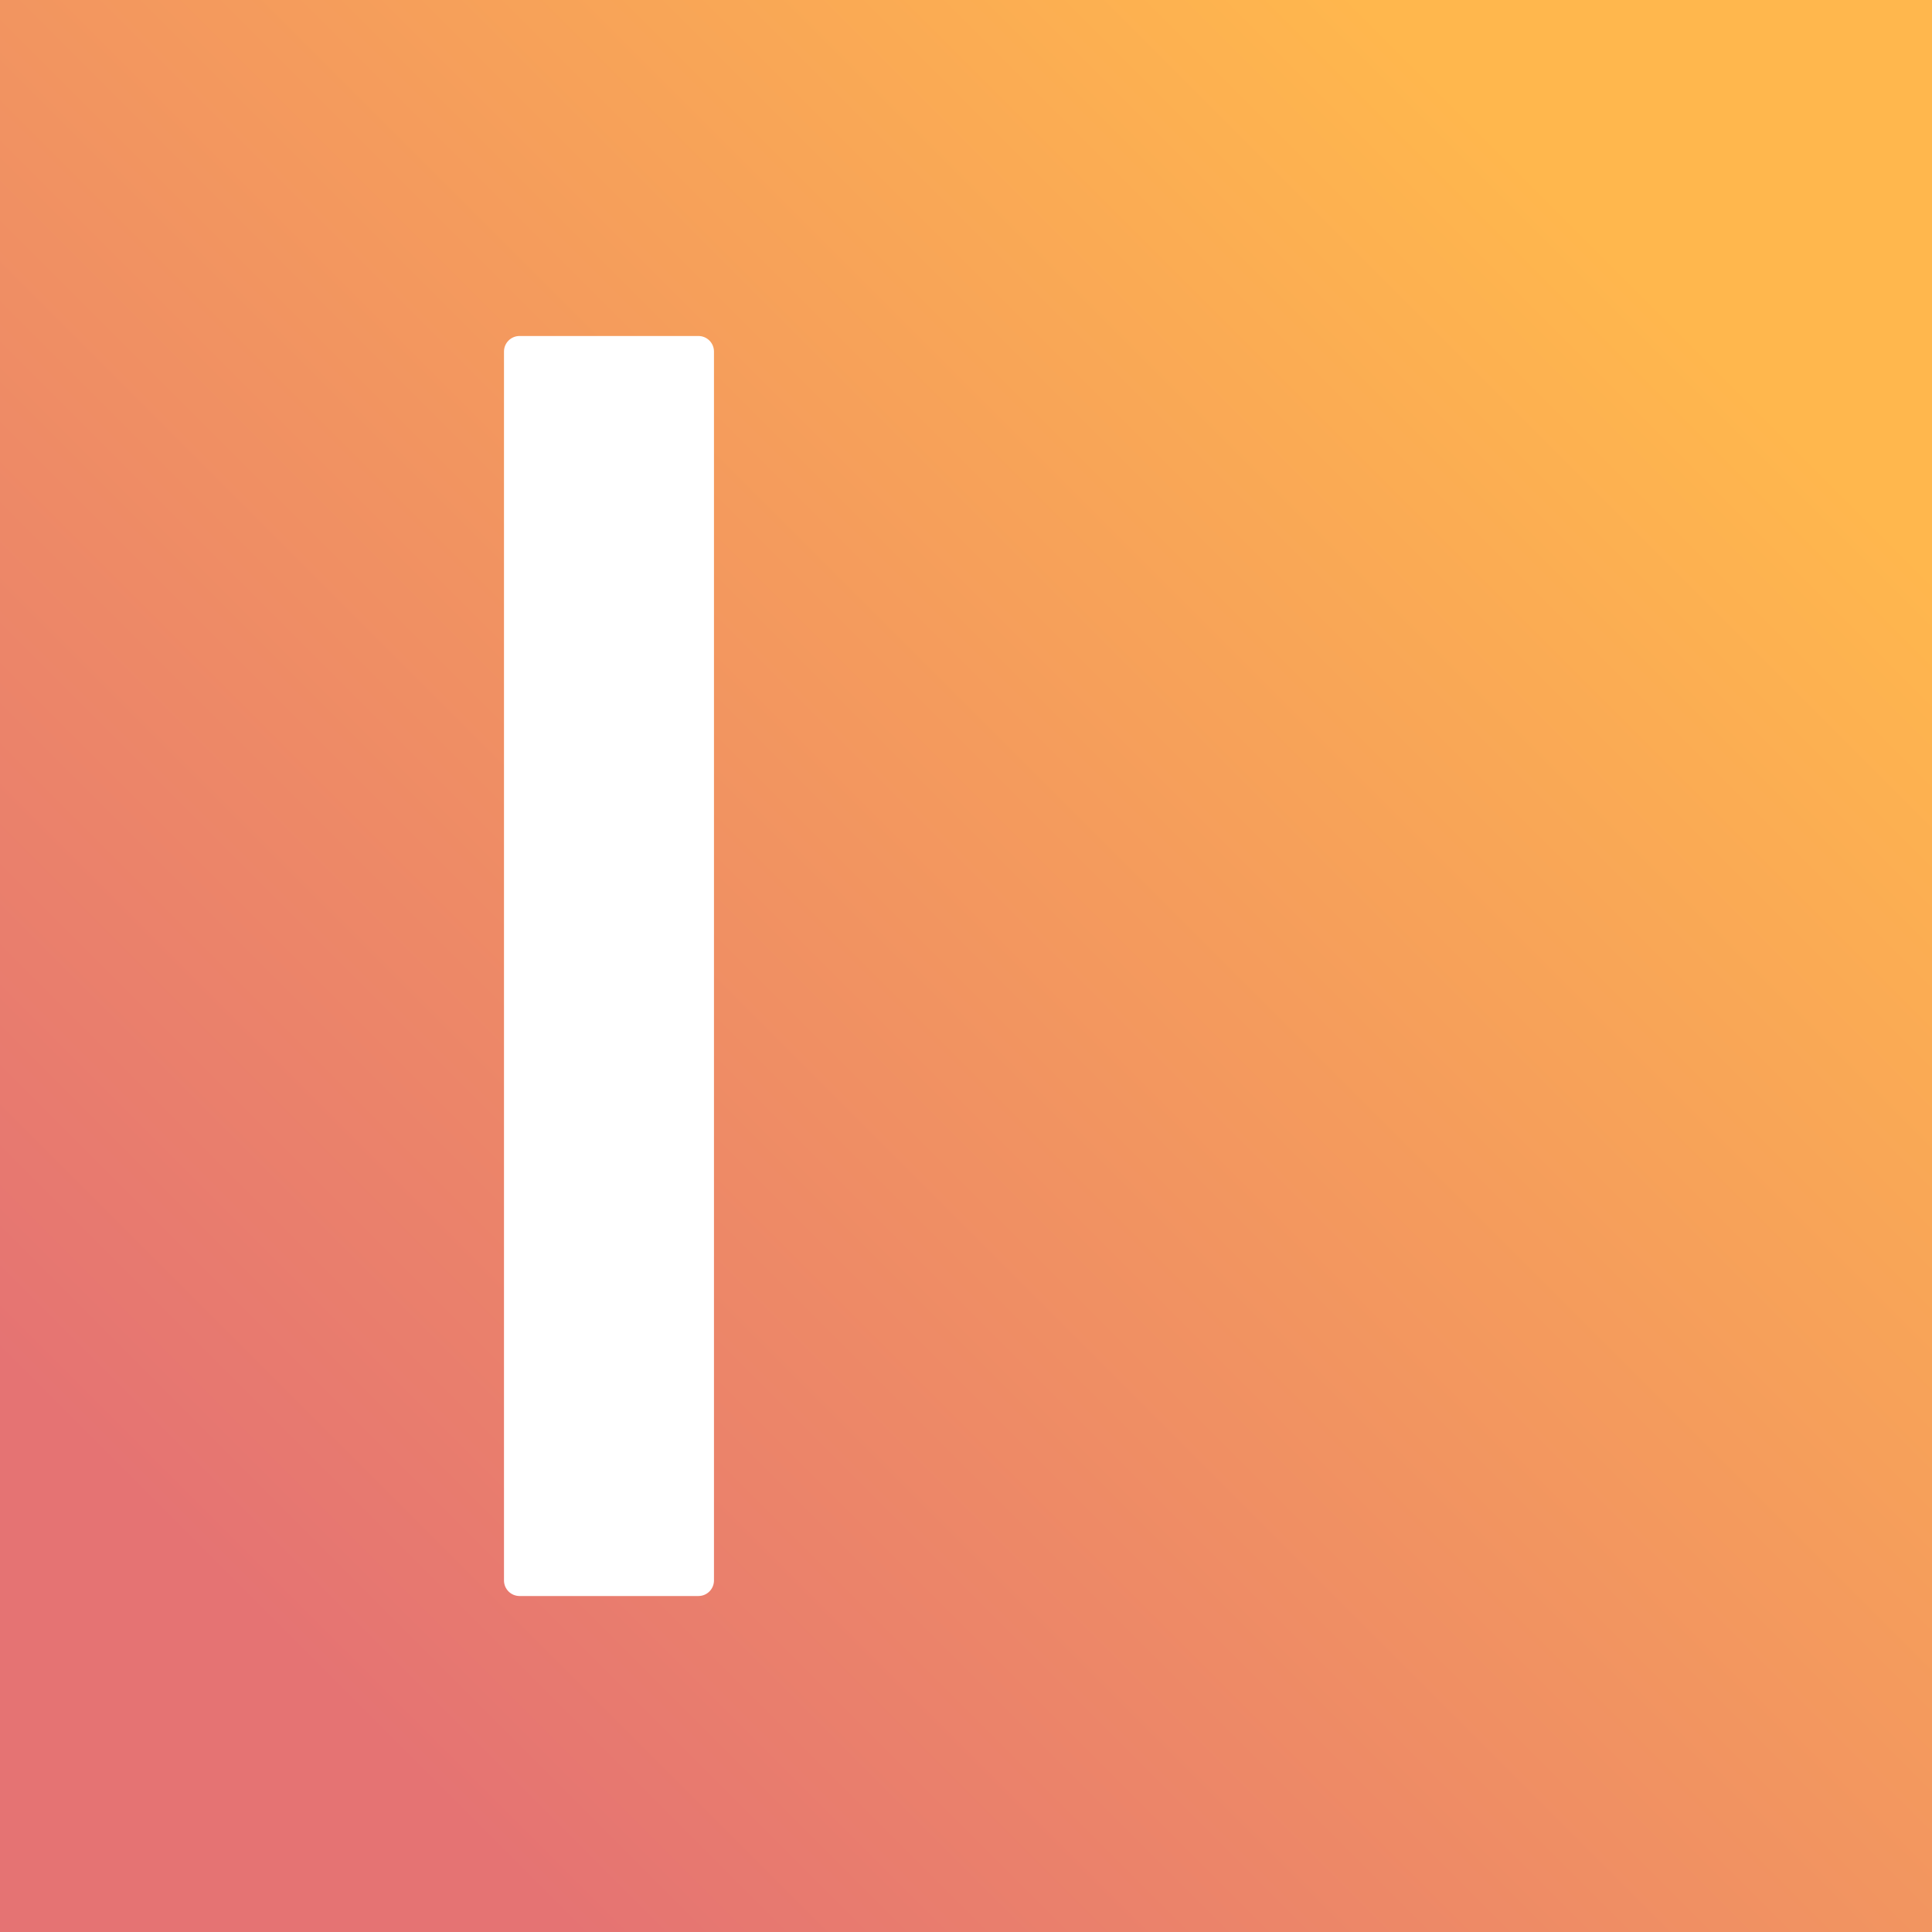
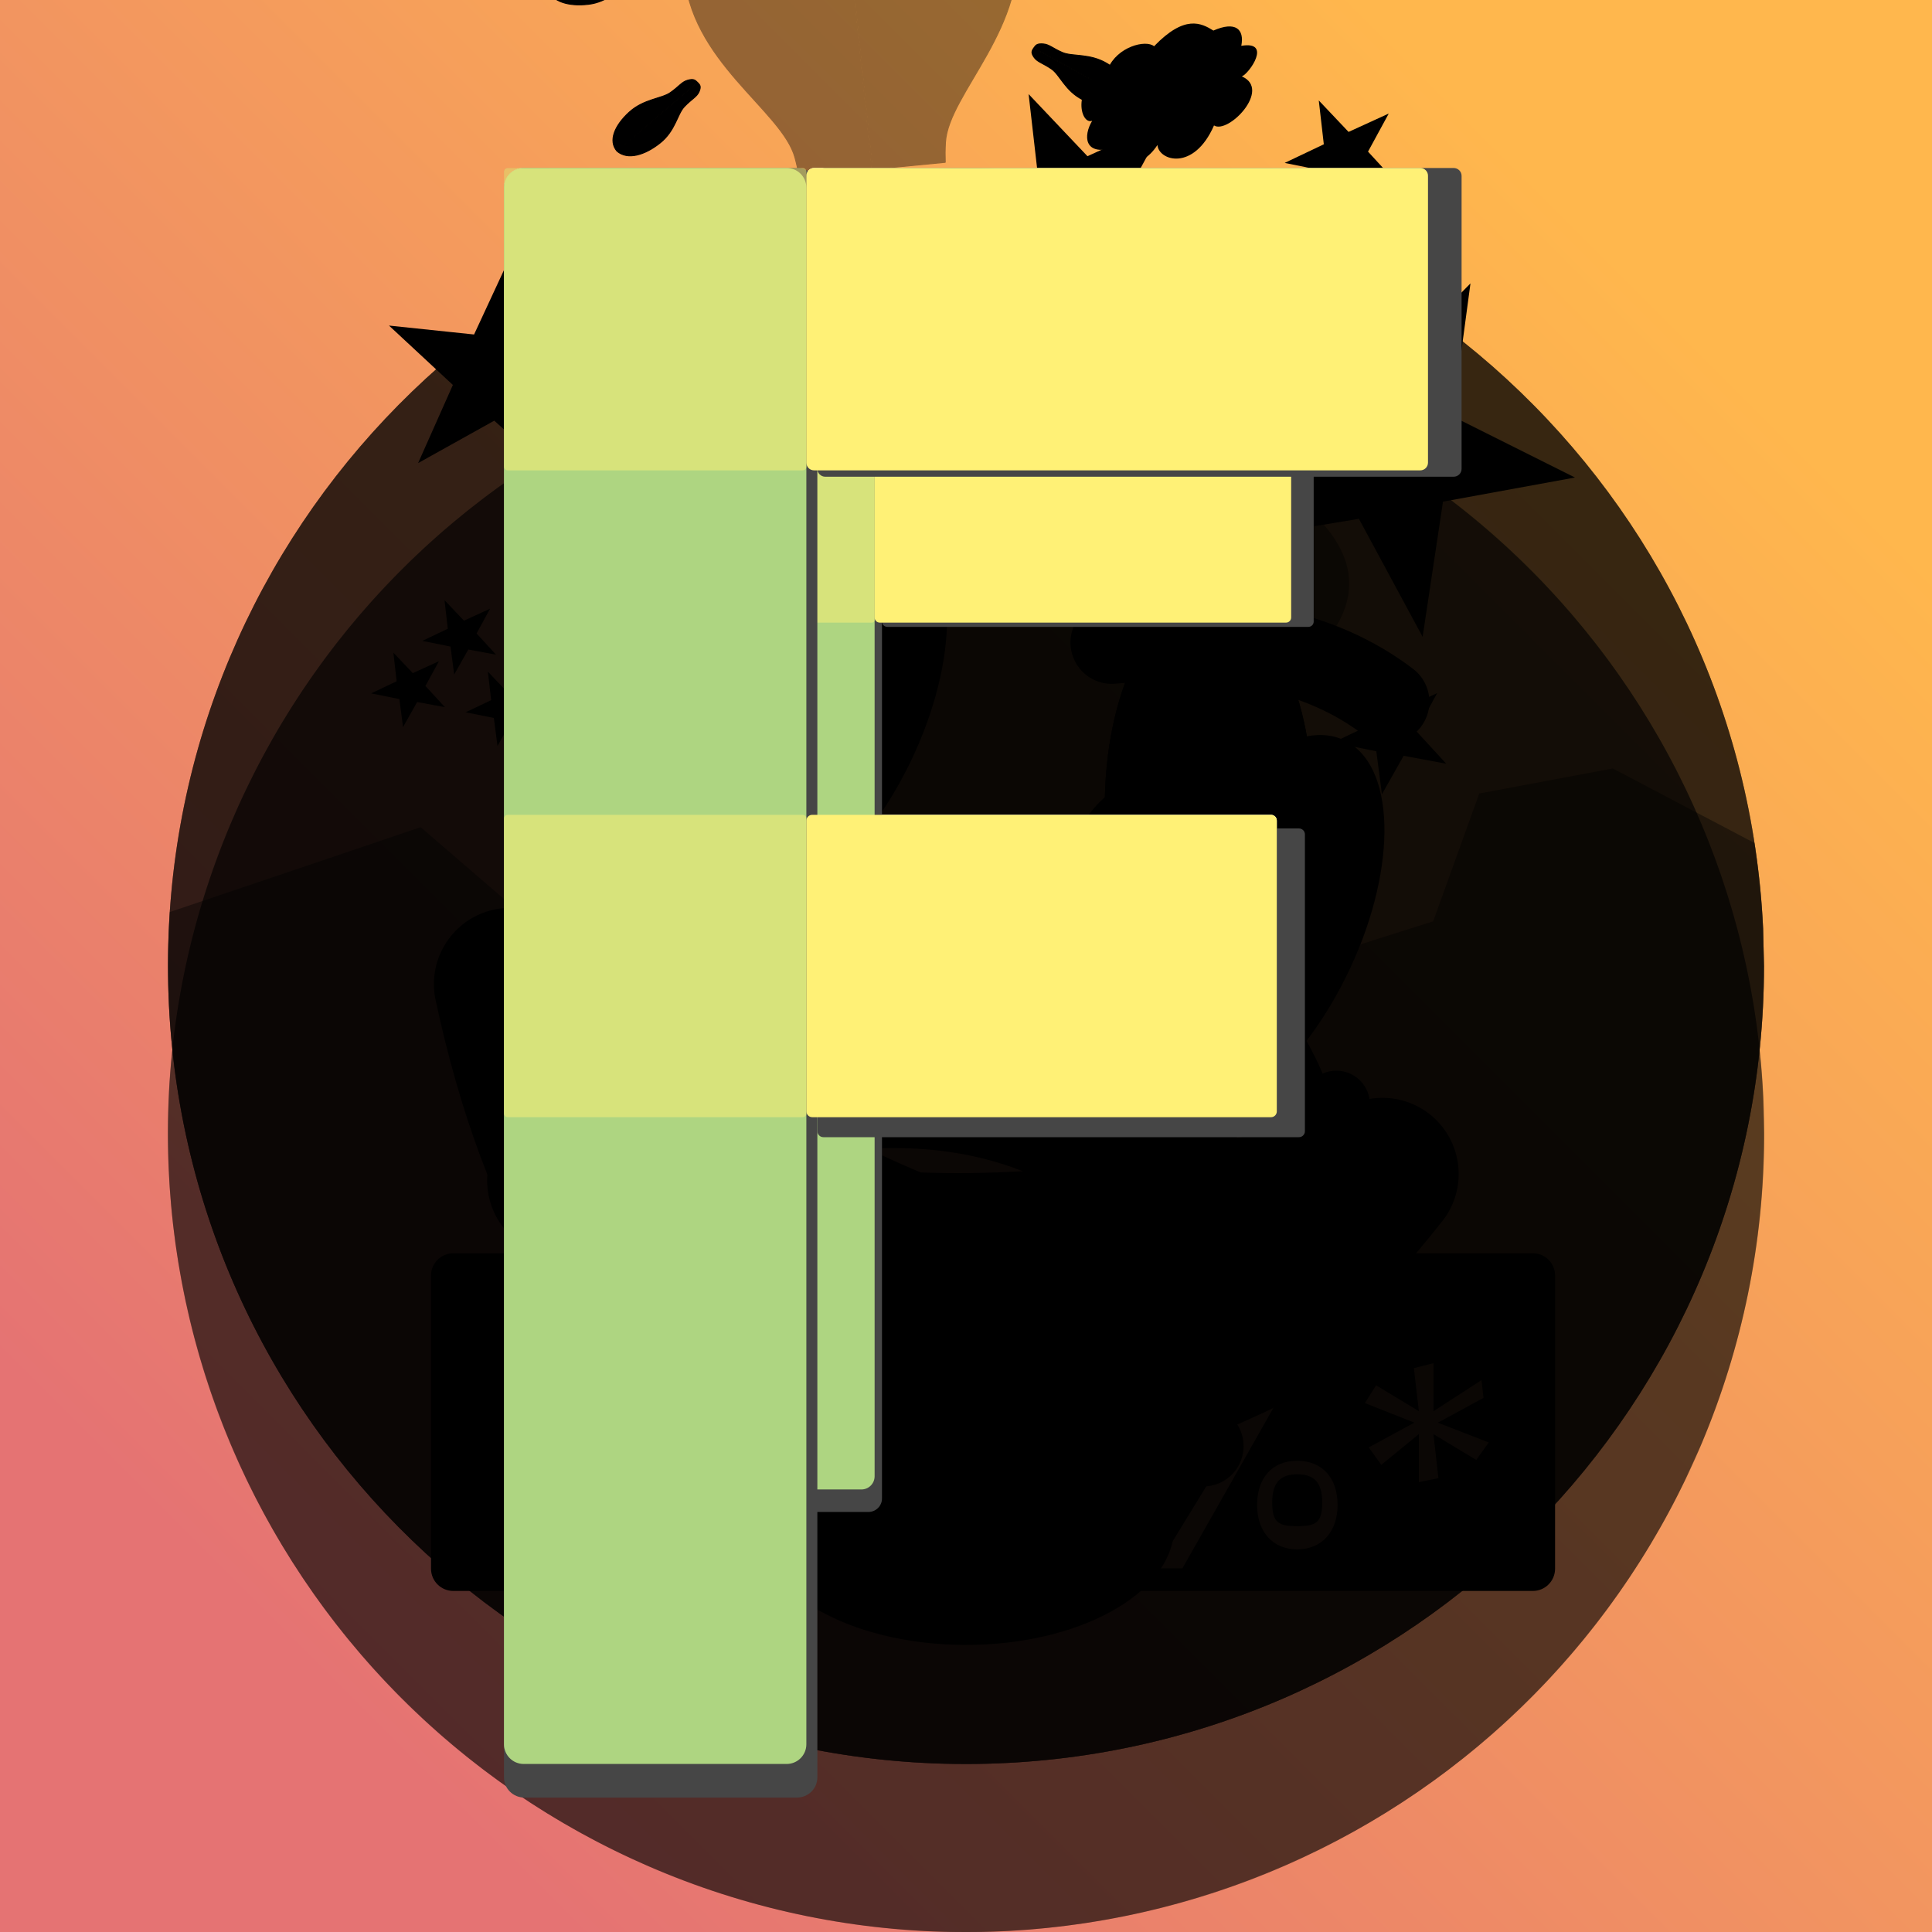
<svg xmlns="http://www.w3.org/2000/svg" xmlns:xlink="http://www.w3.org/1999/xlink" width="115" height="115" viewBox="0 0 30.427 30.427" version="1.1" id="svg1" xml:space="preserve">
  <defs id="defs1">
    <linearGradient xlink:href="#linearGradient1" id="linearGradient2-2" x1="25.971" y1="4.456" x2="4.456" y2="25.971" gradientUnits="userSpaceOnUse" />
    <linearGradient id="linearGradient1">
      <stop style="stop-color:#ffb74d;stop-opacity:1;" offset="0" id="stop1-9" />
      <stop style="stop-color:#e57373;stop-opacity:1;" offset="1" id="stop2-1" />
    </linearGradient>
  </defs>
-   <g id="layer2-3" style="display:inline" transform="translate(10.98021,8.466665)">
+   <g id="layer2-3" style="display:none" transform="translate(10.98021,8.466665)">
    <rect style="display:inline;fill:#ffb74d;fill-opacity:1;stroke:#ffffff;stroke-width:0.239;stroke-miterlimit:0" id="rect2-3-1-1-3" width="26.219" height="26.219" x="-67.349" y="26.578" />
    <rect style="display:inline;fill:#9575cd;fill-opacity:1;stroke:#ffffff;stroke-width:0.239;stroke-miterlimit:0" id="rect2-3-1-5" width="26.219" height="26.219" x="-67.349" y="0.12" />
    <rect style="display:inline;fill:#8bedde;fill-opacity:1;stroke:#ffffff;stroke-width:0.239;stroke-miterlimit:0" id="rect2-3-6" width="26.219" height="26.219" x="-40.891" y="-13.109" />
    <rect style="display:inline;fill:#8fdcbe;fill-opacity:1;stroke:#ffffff;stroke-width:0.239;stroke-miterlimit:0" id="rect29" width="26.219" height="26.219" x="-67.349" y="-26.339" />
    <rect style="display:inline;fill:#e57373;fill-opacity:1;stroke:#ffffff;stroke-width:0.156;stroke-miterlimit:0" id="rect4-2" width="26.302" height="26.302" x="-93.849" y="39.766" />
    <rect style="display:inline;fill:#64b5f6;fill-opacity:1;stroke:#ffffff;stroke-width:0.275;stroke-miterlimit:0" id="rect3-9" width="26.184" height="26.184" x="-93.79" y="13.367" />
    <rect style="display:inline;fill:#fff176;fill-opacity:1;stroke:#ffffff;stroke-width:0.156;stroke-miterlimit:0" id="rect4-7-1" width="26.302" height="26.302" x="-93.849" y="-13.151" />
    <rect style="display:inline;fill:#aed581;fill-opacity:1;stroke:#ffffff;stroke-width:0.239;stroke-miterlimit:0" id="rect2-2" width="26.219" height="26.219" x="-93.807" y="-39.568" />
  </g>
  <g id="g1" style="display:inline" />
  <g id="g55-0" style="display:inline">
    <rect style="display:inline;opacity:1;fill:url(#linearGradient2-2);fill-opacity:1;stroke:none;stroke-width:41.832;stroke-linecap:round;stroke-linejoin:round" id="rect2-9" width="30.427" height="30.427" x="-1.7763568e-15" y="-1.7763568e-15" />
  </g>
-   <g id="g7" style="display:none">
+   <g id="g7" style="display:inline">
    <rect style="display:inline;opacity:1;fill:url(#linearGradient2-2);fill-opacity:1;stroke:none;stroke-width:41.832;stroke-linecap:round;stroke-linejoin:round" id="rect19" width="30.427" height="30.427" x="-1.7763568e-15" y="-1.7763568e-15" />
+     <g id="g41" transform="matrix(0.6701053,0,0,0.6701031,6.608829,4.511657)" style="display:inline">
+       <g id="g36" style="display:inline;fill:#464646;fill-opacity:1" transform="matrix(1.036364,0,0,1.021053,-0.2156787,-0.06606773)">
+         <rect style="fill:#464646;fill-opacity:1;stroke-width:0.361;stroke-linecap:round;stroke-linejoin:round;stroke-miterlimit:0" id="rect34" width="4.762" height="25.135" x="5.931" y="3.138" ry="0.31" />
+         <rect style="display:inline;fill:#464646;fill-opacity:1;stroke-width:0.225;stroke-linecap:round;stroke-linejoin:round;stroke-miterlimit:0" id="rect35" width="4.762" height="9.79" x="3.138" y="-20.483" ry="0.121" transform="rotate(90)" />
+         <rect style="display:inline;fill:#464646;fill-opacity:1;stroke-width:0.196;stroke-linecap:round;stroke-linejoin:round;stroke-miterlimit:0" id="rect36" width="4.762" height="7.408" x="13.325" y="-18.102" ry="0.091" transform="rotate(90)" />
+       </g>
+       <rect style="fill:#aed581;fill-opacity:1;stroke-width:0.361;stroke-linecap:round;stroke-linejoin:round;stroke-miterlimit:0" id="rect37" width="4.762" height="25.135" x="5.931" y="3.138" ry="0.31" />
+       <rect style="display:inline;fill:#fff176;fill-opacity:1;stroke-width:0.225;stroke-linecap:round;stroke-linejoin:round;stroke-miterlimit:0" id="rect38" width="4.762" height="9.79" x="3.138" y="-20.483" ry="0.121" transform="rotate(90)" />
+       <rect style="display:inline;fill:#fff176;fill-opacity:1;stroke-width:0.196;stroke-linecap:round;stroke-linejoin:round;stroke-miterlimit:0" id="rect39" width="4.762" height="7.408" x="13.325" y="-18.102" ry="0.091" transform="rotate(90)" />
+       <rect style="display:inline;opacity:0.5;fill:#fff176;fill-opacity:1;stroke-width:0.157;stroke-linecap:round;stroke-linejoin:round;stroke-miterlimit:0" id="rect40" width="4.762" height="4.763" x="3.138" y="-10.694" ry="0.059" transform="rotate(90)" />
+       <rect style="display:inline;opacity:0.5;fill:#fff176;fill-opacity:1;stroke-width:0.157;stroke-linecap:round;stroke-linejoin:round;stroke-miterlimit:0" id="rect41" width="4.762" height="4.763" x="13.325" y="-10.694" ry="0.059" transform="rotate(90)" />
+     </g>
  </g>
  <g id="g54" style="display:inline" />
-   <g id="g9" style="display:none">
+   <g id="g9" style="display:inline">
    <rect style="opacity:1;fill:#000000;fill-opacity:0;stroke:none;stroke-width:41.832;stroke-linecap:round;stroke-linejoin:round" id="rect9" width="30.427" height="30.427" x="-1.7763568e-15" y="-1.7763568e-15" />
    <g id="g60" style="display:inline" transform="matrix(0.8260869,0,0,0.8260869,2.645833,2.645833)">
      <path id="path65" style="display:inline;opacity:0.4;fill:#000000;stroke-width:1.408;stroke-miterlimit:0" d="m 14.665,1.256 c -0.072,-0.001 -0.145,5.672e-4 -0.218,0.006 -0.908,0.063 -1.873,0.628 -2.497,1.781 C 10.811,2.577 9.795,2.692 9.028,3.984 7.884,3.629 6.285,4.64 7.607,6.546 6.954,6.643 5.551,8.11 7.407,9.008 7.099,11.731 8.394,11.435 9.008,11.65 c 0.595,1.471 1.848,1.554 3.203,0.781 0.304,0.874 1.097,1.987 0.24,3.003 L 9.199,13.992 7.246,14.661 4.817,12.568 0.035,14.185 A 15.214,15.214 0 0 0 0.004,15.571 15.214,15.214 0 0 0 15.392,30.426 15.214,15.214 0 0 0 30.427,15.214 l -0.017,-0.716 a 15.214,15.214 0 0 0 -0.165,-1.629 l -2.7,-1.422 -2.547,0.478 -0.878,2.437 -2.028,0.642 -2.405,-0.543 -2.111,0.953 c -0.526,-0.684 -0.778,-1.455 0.02,-2.562 0.883,0.277 1.396,-0.184 1.802,-0.861 1.046,0.348 2.743,-0.105 1.942,-2.282 C 22.961,8.475 22.914,7.246 21.179,6.065 20.939,3.099 19.34,2.652 16.815,3.323 16.694,2.016 15.745,1.277 14.665,1.256 Z" />
      <path id="path60" style="display:inline;opacity:1;fill:none;stroke:#000000;stroke-width:1.281;stroke-linecap:round;stroke-linejoin:round;stroke-miterlimit:0;stroke-dasharray:none;stroke-opacity:1" d="m 22.447,21.414 -3.823,-3.656 m 3.65,0.091 -3.559,3.559" />
      <path id="path61" style="display:inline;opacity:1;fill:none;stroke:#000000;stroke-width:1.281;stroke-linecap:round;stroke-linejoin:round;stroke-miterlimit:0;stroke-dasharray:none;stroke-opacity:1" d="M 11.948,21.324 8.125,17.668 m 3.65,0.091 -3.559,3.559" />
      <path style="display:inline;fill:#000000;fill-opacity:1;stroke:none;stroke-width:2.474;stroke-linecap:round;stroke-linejoin:round;stroke-miterlimit:0;stroke-dasharray:none;stroke-opacity:1" id="path57-2" d="m -11.245,25.908 a 3.969,2.249 0 0 1 -3.922,2.249 3.969,2.249 0 0 1 -4.014,-2.196 3.969,2.249 0 0 1 3.828,-2.3 3.969,2.249 0 0 1 4.104,2.142" transform="scale(-1,1)" />
      <path id="path11-5" style="display:inline;stroke-width:0.129;stroke-linecap:round;stroke-linejoin:round;stroke-miterlimit:0" d="M 7.433,5.908 6.22,4.817 4.768,5.626 5.431,4.136 4.213,3.004 5.835,3.174 6.535,1.666 6.875,3.261 8.525,3.461 7.113,4.277 Z M 19.386,1.742 17.782,1.443 16.965,2.891 16.753,1.274 15.124,0.943 16.596,0.242 16.407,-1.409 l 1.122,1.184 1.512,-0.69 -0.779,1.433 z M 5.279,10.279 4.75,10.181 4.481,10.658 4.411,10.125 3.874,10.016 4.359,9.785 4.297,9.24 4.667,9.63 5.165,9.403 4.908,9.875 Z m 1.802,0.36 L 6.552,10.541 6.282,11.018 6.212,10.485 5.675,10.376 6.161,10.145 6.098,9.601 6.468,9.991 6.967,9.763 6.71,10.235 Z M 6.254,9.278 5.725,9.18 5.456,9.657 5.386,9.124 4.849,9.015 5.334,8.784 5.272,8.239 5.642,8.63 6.14,8.402 5.883,8.874 Z M 26.823,5.901 24.307,6.361 23.919,8.939 22.704,6.688 20.132,7.116 21.897,5.264 20.696,2.951 23.002,4.058 24.831,2.2 24.491,4.735 Z M 20.052,4.685 19.538,4.589 19.277,5.053 19.209,4.535 18.687,4.429 19.159,4.204 19.098,3.675 19.457,4.054 19.942,3.833 19.692,4.292 Z m 4.317,6.672 -0.812,-0.151 -0.414,0.733 -0.107,-0.819 -0.825,-0.167 0.746,-0.355 -0.096,-0.836 0.568,0.6 0.766,-0.35 -0.395,0.726 z M 23.448,0.307 22.636,0.156 22.222,0.889 22.114,0.07 l -0.825,-0.167 0.746,-0.355 -0.096,-0.836 0.568,0.6 0.766,-0.35 -0.395,0.726 z M 11.555,4.473 10.743,4.322 10.329,5.055 10.222,4.236 9.397,4.069 10.142,3.714 10.047,2.877 10.615,3.477 11.381,3.127 10.986,3.853 Z" />
    </g>
  </g>
-   <g id="g8" style="display:none">
+   <g id="g8" style="display:inline">
    <rect style="opacity:1;fill:#000000;fill-opacity:0;stroke:none;stroke-width:41.832;stroke-linecap:round;stroke-linejoin:round" id="rect8" width="30.427" height="30.427" x="-1.7763568e-15" y="-1.7763568e-15" />
    <g id="g55" style="display:inline;opacity:1" transform="matrix(0.7438192,0.3593782,-0.3593782,0.7438192,9.364833,-1.569998)">
      <path style="display:inline;opacity:0.4;fill:#000000;stroke-width:1.408;stroke-miterlimit:0" id="path51" d="M 31.82,18.097 A 15.214,15.214 0 0 1 16.786,33.31 15.214,15.214 0 0 1 1.398,18.455 15.214,15.214 0 0 1 16.07,2.893 15.214,15.214 0 0 1 31.804,17.382" />
      <path style="opacity:1;fill:#000000;fill-opacity:1;stroke:none;stroke-width:2.324;stroke-linecap:round;stroke-linejoin:round;stroke-miterlimit:0;stroke-dasharray:none;stroke-opacity:1" id="path52" d="m -17.859,12.171 a 1.984,3.969 0 0 1 -1.961,3.968 1.984,3.969 0 0 1 -2.007,-3.875 1.984,3.969 0 0 1 1.914,-4.06 1.984,3.969 0 0 1 2.052,3.78" transform="scale(-1,1)" />
      <path style="opacity:1;fill:#000000;fill-opacity:1;stroke:none;stroke-width:2.324;stroke-linecap:round;stroke-linejoin:round;stroke-miterlimit:0;stroke-dasharray:none;stroke-opacity:1" id="path53" d="M 12.568,12.171 A 1.984,3.969 0 0 1 10.607,16.139 1.984,3.969 0 0 1 8.6,12.264 1.984,3.969 0 0 1 10.513,8.205 1.984,3.969 0 0 1 12.566,11.984" />
      <path style="opacity:1;fill:#000000;fill-opacity:1;stroke:#000000;stroke-width:2.905;stroke-linecap:round;stroke-linejoin:round;stroke-miterlimit:0;stroke-dasharray:none;stroke-opacity:1" d="M 23.154,19.179 C 17.872,25.848 12.667,25.89 7.537,19.305 12.697,21.126 17.907,21.014 23.154,19.179 Z" id="path54" />
      <path id="path50" style="display:inline;opacity:1;fill:#000000;fill-opacity:1;stroke:#000000;stroke-width:0.018;stroke-miterlimit:0;stroke-opacity:1" d="M 2.465,4.121 C 2.226,4.018 2.211,3.699 2.351,3.35 2.491,3.002 2.796,2.851 2.895,2.673 2.994,2.496 3.001,2.397 3.086,2.32 c 0.086,-0.077 0.122,-0.071 0.191,-0.047 z m 0,0 C 2.72,4.189 2.974,3.962 3.137,3.621 3.299,3.281 3.19,2.987 3.252,2.796 3.313,2.606 3.384,2.529 3.38,2.421 3.375,2.313 3.344,2.296 3.275,2.272 Z m -3.371,-5.062 c -0.009,-0.26 0.273,-0.41 0.648,-0.433 0.375,-0.022 0.642,0.189 0.844,0.203 0.203,0.014 0.295,-0.022 0.401,0.022 0.106,0.044 0.116,0.08 0.124,0.153 z m 0,0 c 0.048,0.259 0.361,0.393 0.739,0.394 0.377,0.001 0.597,-0.223 0.795,-0.249 0.198,-0.025 0.298,0.006 0.394,-0.044 0.096,-0.05 0.098,-0.086 0.09,-0.159 z M -0.08,1.905 C -0.228,1.691 -0.071,1.412 0.232,1.191 0.536,0.97 0.875,1.004 1.053,0.906 c 0.178,-0.097 0.236,-0.178 0.35,-0.198 0.113,-0.02 0.141,0.005 0.187,0.062 z m 0,0 C 0.1,2.097 0.436,2.041 0.754,1.838 1.073,1.636 1.136,1.328 1.29,1.2 1.443,1.072 1.544,1.044 1.598,0.95 1.651,0.857 1.634,0.825 1.588,0.768 Z M 10.779,-1 c 0.016,-0.26 -0.263,-0.417 -0.637,-0.449 -0.374,-0.032 -0.646,0.173 -0.849,0.182 -0.203,0.009 -0.294,-0.03 -0.401,0.012 -0.107,0.042 -0.118,0.077 -0.128,0.149 z m 0,0 c -0.054,0.258 -0.371,0.383 -0.749,0.375 -0.377,-0.008 -0.591,-0.238 -0.788,-0.269 -0.198,-0.03 -0.298,-0.002 -0.393,-0.054 -0.095,-0.052 -0.096,-0.088 -0.086,-0.161 z M 7.588,-6.173 C 7.359,-6.298 7.098,-6.113 6.91,-5.788 6.721,-5.464 6.79,-5.13 6.711,-4.943 6.632,-4.755 6.558,-4.69 6.55,-4.575 c -0.008,0.115 0.019,0.14 0.08,0.179 z m 0,0 c 0.21,0.159 0.188,0.5 0.019,0.837 -0.169,0.338 -0.468,0.432 -0.58,0.598 -0.112,0.166 -0.129,0.269 -0.217,0.332 -0.088,0.063 -0.121,0.049 -0.182,0.009 z m 2.199,2.001 c -0.125,-0.229 -0.444,-0.214 -0.778,-0.042 -0.334,0.172 -0.456,0.49 -0.623,0.605 -0.167,0.115 -0.265,0.131 -0.334,0.223 -0.069,0.092 -0.059,0.128 -0.029,0.194 z m 0,0 c 0.091,0.247 -0.111,0.522 -0.435,0.716 -0.324,0.193 -0.627,0.112 -0.811,0.191 -0.184,0.079 -0.253,0.157 -0.361,0.163 -0.108,0.006 -0.128,-0.024 -0.158,-0.091 z" />
      <path style="opacity:1;fill:none;fill-opacity:1;stroke:#000000;stroke-width:0.641;stroke-linecap:round;stroke-linejoin:round;stroke-miterlimit:0;stroke-dasharray:none;stroke-opacity:1" d="m 3.389,-2.86 c -0.582,0.533 -0.712,1.913 -0.25,2.457" id="path64" />
      <path id="path56" style="display:inline;opacity:0.4;fill:#000000;fill-opacity:1;stroke:#000000;stroke-width:0.018;stroke-miterlimit:0;stroke-opacity:1" d="m 3.151,-3.928 3.853,6.24 1.188,-0.722 C 8.137,1.486 8.082,1.371 8.029,1.243 7.674,0.378 8.515,-1.453 7.531,-2.879 6.547,-4.305 4.899,-4.9 3.151,-3.928 Z m 0,0 C 1.496,-2.804 1.286,-1.064 2.116,0.456 2.947,1.977 4.96,2.049 5.573,2.755 5.66,2.855 5.735,2.952 5.801,3.044 L 6.99,2.321 Z M 6.127,3.56 C 6.298,3.85 6.437,4.062 6.749,4.178 7.295,4.38 7.544,4.265 8.009,3.979 L 7.31,2.841 Z M 7.324,2.832 8.025,3.968 C 8.49,3.681 8.705,3.512 8.77,2.933 8.806,2.608 8.684,2.39 8.507,2.113 Z" />
    </g>
  </g>
-   <g id="g6" style="display:none">
+   <g id="g6" style="display:inline">
    <rect style="opacity:1;fill:#000000;fill-opacity:0;stroke:none;stroke-width:41.832;stroke-linecap:round;stroke-linejoin:round" id="rect6" width="30.427" height="30.427" x="-1.7763568e-15" y="-1.7763568e-15" />
    <g id="g44" style="display:inline;opacity:1" transform="matrix(0.8260869,0,0,0.8260869,2.645833,5.291667)">
      <path style="display:inline;opacity:0.4;fill:#000000;stroke-width:1.408;stroke-miterlimit:0" id="path39" d="M 30.427,15.214 A 15.214,15.214 0 0 1 15.393,30.426 15.214,15.214 0 0 1 0.004,15.572 15.214,15.214 0 0 1 14.677,0.009 15.214,15.214 0 0 1 30.41,14.498" />
      <path style="opacity:1;fill:none;stroke:#000000;stroke-width:1.574;stroke-linecap:round;stroke-linejoin:round;stroke-miterlimit:0;stroke-dasharray:none;stroke-opacity:1" d="M 23.261,6.973 C 21.995,6.006 20.239,5.63 17.992,5.845" id="path40" />
      <path style="opacity:1;fill:#000000;fill-opacity:1;stroke:none;stroke-width:1.63;stroke-linecap:round;stroke-linejoin:round;stroke-miterlimit:0;stroke-dasharray:none;stroke-opacity:1" id="path41" d="m -17.205,10.209 a 2.018,1.919 0 0 1 -1.994,1.919 2.018,1.919 0 0 1 -2.041,-1.874 2.018,1.919 0 0 1 1.946,-1.963 2.018,1.919 0 0 1 2.087,1.828" transform="scale(-1,1)" />
      <path style="opacity:1;fill:none;stroke:#000000;stroke-width:1.574;stroke-linecap:round;stroke-linejoin:round;stroke-miterlimit:0;stroke-dasharray:none;stroke-opacity:1" d="m 8.495,1.316 c 1.592,-0.053 3.241,0.66 4.946,2.138" id="path42" />
      <path style="opacity:1;fill:#000000;fill-opacity:1;stroke:none;stroke-width:1.63;stroke-linecap:round;stroke-linejoin:round;stroke-miterlimit:0;stroke-dasharray:none;stroke-opacity:1" id="path43" d="M 12.895,7.917 A 2.018,1.919 0 0 1 10.9,9.836 2.018,1.919 0 0 1 8.859,7.962 2.018,1.919 0 0 1 10.805,5.999 2.018,1.919 0 0 1 12.892,7.826" />
      <path style="opacity:1;fill:none;fill-opacity:1;stroke:#000000;stroke-width:1.537;stroke-linecap:round;stroke-linejoin:round;stroke-miterlimit:0;stroke-dasharray:none;stroke-opacity:1" d="m 10.051,15.364 c 3.705,-1.178 6.608,-0.759 8.711,1.26" id="path44" />
      <path id="path11-6" style="display:inline;fill:#000000;fill-opacity:1;stroke:none;stroke-width:0.32;stroke-linecap:round;stroke-linejoin:round;stroke-miterlimit:0;stroke-opacity:1" d="m 20.766,-14.76 c -0.631,0.03 -1.296,0.345 -1.954,1.243 -0.756,-0.429 -2.542,-0.06 -2.624,1.21 -2.151,0.882 -0.505,3.277 0.224,3.033 -0.245,0.863 0.317,2.047 2.109,1.666 0.349,1.05 2.471,1.499 3.007,-0.076 0.487,0.934 3.179,1.664 3.412,-1.012 1.199,0.565 3.095,-1.984 0.686,-2.826 0.441,-0.147 1.208,-2.042 -0.806,-1.807 -0.194,-0.981 -1.035,-1.484 -2.31,-0.97 -0.519,-0.24 -1.116,-0.494 -1.747,-0.464 z m 0.608,1.882 h 0.778 v 0.775 h -0.778 z m -1.406,0.015 h 0.624 v 0.624 h -0.624 z m 0.053,0.964 c 0.166,0.025 0.49,0.085 0.52,0.117 2.06e-4,2.56e-4 0.001,0.002 0.001,0.002 v 6.25e-4 l 6.25e-4,6.26e-4 v 6.25e-4 0.681 c 0.314,0.14 0.755,0.71 0.797,1.209 0.03,0.355 -0.136,0.816 -0.499,0.99 -0.382,0.185 -1.13,0.159 -1.413,-0.362 0.113,-0.11 0.136,-0.133 0.196,-0.212 0.348,0.423 0.718,0.352 0.982,0.212 0.212,-0.113 0.359,-0.272 0.307,-0.681 -0.064,-0.503 -0.42,-0.79 -0.892,-0.96 v -0.503 z m 2.094,0.023 v 2.744 l -0.318,-0.087 -0.185,-2.555 z m -4.759,10.728 c -0.604,-0.156 -0.195,-0.505 0.067,-0.531 -0.32,-0.149 -0.027,-0.429 0.249,-0.431 0.07,-0.272 0.397,-0.297 0.576,-0.223 0.008,-0.115 0.713,-0.238 0.728,0.108 0.289,0.07 0.217,0.341 0.05,0.428 0.303,0.269 0.058,0.436 -0.146,0.561 0.007,0.205 -0.185,0.301 -0.431,0.283 -0.124,0.297 -0.498,0.101 -0.494,0.031 -0.41,0.303 -0.837,-0.083 -0.599,-0.228 z m 2.585,-2.865 c -0.385,0.88 -1.053,0.673 -1.078,0.372 -0.339,0.523 -0.88,0.401 -0.852,0.06 -0.548,0.146 -0.564,-0.236 -0.392,-0.522 -0.233,0.088 -0.409,-0.678 0.3,-0.993 0.175,-0.418 0.72,-0.56 0.88,-0.428 0.583,-0.605 0.897,-0.444 1.131,-0.299 0.419,-0.184 0.595,-0.029 0.532,0.291 0.593,-0.101 0.151,0.53 0.01,0.583 0.575,0.248 -0.262,1.106 -0.53,0.935 z" />
    </g>
  </g>
-   <g id="g5" style="display:none">
+   <g id="g5" style="display:inline">
    <rect style="opacity:1;fill:#000000;fill-opacity:0;stroke:none;stroke-width:41.832;stroke-linecap:round;stroke-linejoin:round" id="rect4" width="30.427" height="30.427" x="-1.7763568e-15" y="-1.7763568e-15" />
    <g id="g33" style="display:inline;opacity:1" transform="matrix(0.8260869,0,0,0.8260869,2.645833,2.645833)">
      <path style="display:inline;opacity:0.4;fill:#000000;stroke-width:1.408;stroke-miterlimit:0" id="path28" d="M 30.427,15.214 A 15.214,15.214 0 0 1 15.393,30.426 15.214,15.214 0 0 1 0.004,15.572 15.214,15.214 0 0 1 14.677,0.009 15.214,15.214 0 0 1 30.41,14.498" />
      <path style="opacity:1;fill:none;stroke:#000000;stroke-width:1.574;stroke-linecap:round;stroke-linejoin:round;stroke-miterlimit:0;stroke-dasharray:none;stroke-opacity:1" d="M 21.304,17.61 C 20.699,16.136 19.373,14.925 17.326,13.976" id="path29" />
      <path style="opacity:1;fill:#000000;fill-opacity:1;stroke:none;stroke-width:1.63;stroke-linecap:round;stroke-linejoin:round;stroke-miterlimit:0;stroke-dasharray:none;stroke-opacity:1" id="path30" d="m -16.925,17.131 a 2.018,1.919 0 0 1 -1.994,1.919 2.018,1.919 0 0 1 -2.041,-1.874 2.018,1.919 0 0 1 1.946,-1.963 2.018,1.919 0 0 1 2.087,1.828" transform="scale(-1,1)" />
      <path style="opacity:1;fill:none;stroke:#000000;stroke-width:1.574;stroke-linecap:round;stroke-linejoin:round;stroke-miterlimit:0;stroke-dasharray:none;stroke-opacity:1" d="m 9.124,17.61 c 0.605,-1.474 1.931,-2.685 3.978,-3.634" id="path31" />
      <path style="opacity:1;fill:#000000;fill-opacity:1;stroke:none;stroke-width:1.63;stroke-linecap:round;stroke-linejoin:round;stroke-miterlimit:0;stroke-dasharray:none;stroke-opacity:1" id="path32" d="m 13.503,17.131 a 2.018,1.919 0 0 1 -1.994,1.919 2.018,1.919 0 0 1 -2.041,-1.874 2.018,1.919 0 0 1 1.946,-1.963 2.018,1.919 0 0 1 2.087,1.828" />
      <path style="opacity:1;fill:none;fill-opacity:1;stroke:#000000;stroke-width:1.537;stroke-linecap:round;stroke-linejoin:round;stroke-miterlimit:0;stroke-dasharray:none;stroke-opacity:1" d="m 10.69,24.306 c 2.971,-3.182 5.987,-3.161 9.047,0.061" id="path33" />
    </g>
  </g>
-   <g id="g4" style="display:none;opacity:1">
+   <g id="g4" style="display:inline;opacity:1">
    <rect style="opacity:1;fill:#000000;fill-opacity:0;stroke:none;stroke-width:41.832;stroke-linecap:round;stroke-linejoin:round" id="rect3" width="30.427" height="30.427" x="-1.7763568e-15" y="-1.7763568e-15" />
    <g id="g27" style="display:inline" transform="matrix(0.8260869,0,0,0.8260869,2.645833,2.645833)">
      <path style="display:inline;opacity:0.4;fill:#000000;stroke-width:1.408;stroke-miterlimit:0" id="path22" d="M 30.427,15.214 A 15.214,15.214 0 0 1 15.393,30.426 15.214,15.214 0 0 1 0.004,15.572 15.214,15.214 0 0 1 14.677,0.009 15.214,15.214 0 0 1 30.41,14.498" />
      <path style="opacity:1;fill:#000000;fill-opacity:1;stroke:none;stroke-width:2.324;stroke-linecap:round;stroke-linejoin:round;stroke-miterlimit:0;stroke-dasharray:none;stroke-opacity:1" id="path24" d="m -17.859,12.171 a 1.984,3.969 0 0 1 -1.961,3.968 1.984,3.969 0 0 1 -2.007,-3.875 1.984,3.969 0 0 1 1.914,-4.06 1.984,3.969 0 0 1 2.052,3.78" transform="scale(-1,1)" />
      <path style="opacity:1;fill:#000000;fill-opacity:1;stroke:none;stroke-width:2.324;stroke-linecap:round;stroke-linejoin:round;stroke-miterlimit:0;stroke-dasharray:none;stroke-opacity:1" id="path26" d="M 12.568,12.171 A 1.984,3.969 0 0 1 10.607,16.139 1.984,3.969 0 0 1 8.6,12.264 1.984,3.969 0 0 1 10.513,8.205 1.984,3.969 0 0 1 12.566,11.984" />
      <path style="opacity:1;fill:#000000;fill-opacity:1;stroke:#000000;stroke-width:2.905;stroke-linecap:round;stroke-linejoin:round;stroke-miterlimit:0;stroke-dasharray:none;stroke-opacity:1" d="M 23.154,19.179 C 17.872,25.848 12.667,25.89 7.537,19.305 12.697,21.126 17.907,21.014 23.154,19.179 Z" id="path27" />
      <path style="opacity:1;fill:#000000;fill-opacity:1;stroke:none;stroke-width:2.324;stroke-linecap:round;stroke-linejoin:round;stroke-miterlimit:0;stroke-dasharray:none;stroke-opacity:1" id="path5" d="m -17.859,12.171 a 1.984,3.969 0 0 1 -1.961,3.968 1.984,3.969 0 0 1 -2.007,-3.875 1.984,3.969 0 0 1 1.914,-4.06 1.984,3.969 0 0 1 2.052,3.78" transform="scale(-1,1)" />
      <path style="opacity:1;fill:#000000;fill-opacity:1;stroke:none;stroke-width:2.324;stroke-linecap:round;stroke-linejoin:round;stroke-miterlimit:0;stroke-dasharray:none;stroke-opacity:1" id="path6" d="M 12.568,12.171 A 1.984,3.969 0 0 1 10.607,16.139 1.984,3.969 0 0 1 8.6,12.264 1.984,3.969 0 0 1 10.513,8.205 1.984,3.969 0 0 1 12.566,11.984" />
    </g>
  </g>
-   <g id="g2" style="display:none">
+   <g id="g2" style="display:inline">
    <rect style="opacity:1;fill:#000000;fill-opacity:0;stroke:none;stroke-width:41.832;stroke-linecap:round;stroke-linejoin:round" id="rect1" width="30.427" height="30.427" x="-1.7763568e-15" y="-1.7763568e-15" />
    <g id="layer2" style="display:inline" transform="matrix(0.8260869,0,0,0.8260869,2.645833,2.645833)">
      <path style="display:inline;opacity:0.4;fill:#000000;stroke-width:1.408;stroke-miterlimit:0" id="path9" d="M 30.427,15.214 A 15.214,15.214 0 0 1 15.393,30.426 15.214,15.214 0 0 1 0.004,15.572 15.214,15.214 0 0 1 14.677,0.009 15.214,15.214 0 0 1 30.41,14.498" />
      <path style="opacity:1;fill:none;stroke:#000000;stroke-width:1.574;stroke-linecap:round;stroke-linejoin:round;stroke-miterlimit:0;stroke-dasharray:none;stroke-opacity:1" d="m 21.702,14.546 c -1.592,0.064 -3.184,0.896 -4.776,2.495" id="path13" />
      <path style="opacity:1;fill:#000000;fill-opacity:1;stroke:none;stroke-width:1.63;stroke-linecap:round;stroke-linejoin:round;stroke-miterlimit:0;stroke-dasharray:none;stroke-opacity:1" id="path14" d="m -16.925,17.131 a 2.018,1.919 0 0 1 -1.994,1.919 2.018,1.919 0 0 1 -2.041,-1.874 2.018,1.919 0 0 1 1.946,-1.963 2.018,1.919 0 0 1 2.087,1.828" transform="scale(-1,1)" />
      <path style="opacity:1;fill:none;stroke:#000000;stroke-width:1.574;stroke-linecap:round;stroke-linejoin:round;stroke-miterlimit:0;stroke-dasharray:none;stroke-opacity:1" d="m 8.725,14.546 c 1.592,0.064 3.184,0.896 4.776,2.495" id="path10" />
      <path style="opacity:1;fill:#000000;fill-opacity:1;stroke:none;stroke-width:1.63;stroke-linecap:round;stroke-linejoin:round;stroke-miterlimit:0;stroke-dasharray:none;stroke-opacity:1" id="path12" d="m 13.503,17.131 a 2.018,1.919 0 0 1 -1.994,1.919 2.018,1.919 0 0 1 -2.041,-1.874 2.018,1.919 0 0 1 1.946,-1.963 2.018,1.919 0 0 1 2.087,1.828" />
      <path id="rect2" style="fill:#000000;stroke-width:0.47;stroke-linecap:round;stroke-linejoin:round;stroke-miterlimit:0" d="m 5.44,20.69 c -0.236,0 -0.426,0.19 -0.426,0.426 v 5.586 c 0,0.236 0.19,0.426 0.426,0.426 H 26.019 c 0.236,0 0.425,-0.19 0.425,-0.426 V 21.116 c 0,-0.236 -0.189,-0.426 -0.425,-0.426 z m 6.141,0.423 c 0.266,-0.007 0.522,0.046 0.71,0.138 0.477,0.229 0.696,0.834 0.656,1.301 -0.055,0.656 -0.636,1.407 -1.049,1.591 v 0.894 9.18e-4 c -5.7e-5,3.16e-4 1.09e-4,0.001 0,0.002 l -9.19e-4,9.17e-4 v 9.18e-4 l -9.18e-4,9.17e-4 c -0.039,0.042 -0.466,0.121 -0.684,0.154 v -0.652 -0.661 c 0.621,-0.224 1.088,-0.602 1.173,-1.263 0.07,-0.537 -0.125,-0.746 -0.403,-0.895 -0.348,-0.184 -0.835,-0.278 -1.292,0.279 -0.08,-0.104 -0.11,-0.135 -0.259,-0.279 0.233,-0.429 0.705,-0.603 1.149,-0.614 z M 8.201,21.558 v 3.609 L 7.54,25.032 7.784,21.673 Z m 1.675,0 v 3.609 L 9.215,25.032 9.459,21.673 Z m 6.357,0.89 h 0.428 l -0.105,1.177 h 1.486 l -0.144,0.428 h -1.377 l -0.105,1.208 h 1.481 l -0.124,0.428 h -1.392 l -0.089,1.004 h -0.621 l 0.134,-1.004 h -0.914 l -0.09,1.014 h -0.686 l 0.149,-1.014 h -1.084 l 0.184,-0.428 h 0.965 l 0.179,-1.208 h -1.203 l 0.129,-0.428 h 1.133 l 0.173,-1.167 h 0.428 l -0.099,1.167 h 1.009 z m 5.035,0.288 h 0.318 l -2.247,3.961 h -0.502 l 1.451,-2.37 c -0.119,0.089 -0.274,0.14 -0.452,0.14 -0.477,0 -0.765,-0.348 -0.765,-0.845 0,-0.517 0.288,-0.845 0.765,-0.845 0.477,0 0.771,0.328 0.771,0.845 0,0.08 -0.01,0.159 -0.025,0.229 z m 2.858,0.05 v 0.915 l 0.915,-0.592 0.039,0.338 -0.87,0.473 0.97,0.377 -0.239,0.333 -0.816,-0.492 0.095,0.84 -0.373,0.075 v -0.915 l -0.716,0.586 -0.239,-0.333 0.87,-0.472 -0.944,-0.373 0.214,-0.339 0.815,0.493 -0.095,-0.82 z m -4.289,0.249 c -0.293,0 -0.477,0.129 -0.477,0.537 0,0.388 0.124,0.452 0.477,0.452 0.353,0 0.477,-0.065 0.477,-0.452 0,-0.408 -0.179,-0.537 -0.477,-0.537 z m -4.806,1.019 -0.105,1.208 h 0.935 l 0.159,-1.208 z m 6.497,0.592 c 0.477,0 0.77,0.327 0.77,0.844 0,0.497 -0.293,0.845 -0.77,0.845 -0.477,0 -0.765,-0.348 -0.765,-0.845 0,-0.517 0.288,-0.844 0.765,-0.844 z m 0,0.258 c -0.293,0 -0.477,0.129 -0.477,0.537 0,0.388 0.124,0.452 0.477,0.452 0.353,0 0.477,-0.065 0.477,-0.452 0,-0.408 -0.179,-0.537 -0.477,-0.537 z m -14.3,0.562 h 1.024 v 1.02 H 7.227 Z m 1.675,0 h 1.024 v 1.02 h -1.024 z m 2.242,0.179 H 11.964 v 0.82 h -0.82 z" />
    </g>
  </g>
  <g id="g3" style="display:inline" />
-   <g id="g14" style="display:none">
+   <g id="g14" style="display:inline">
    <rect style="opacity:1;fill:#000000;fill-opacity:0;stroke:none;stroke-width:41.832;stroke-linecap:round;stroke-linejoin:round" id="rect13" width="30.427" height="30.427" x="-1.7763568e-15" y="-1.7763568e-15" />
+     <g id="g34" transform="translate(2.006336,-0.4923794)" style="display:inline;fill:#ffffff;fill-opacity:1">
+       <rect style="fill:#ffffff;fill-opacity:1;stroke-width:0.361;stroke-linecap:round;stroke-linejoin:round;stroke-miterlimit:0" id="rect28" width="4.762" height="25.135" x="5.931" y="3.138" ry="0.31" />
+       <rect style="display:inline;fill:#ffffff;fill-opacity:1;stroke-width:0.225;stroke-linecap:round;stroke-linejoin:round;stroke-miterlimit:0" id="rect30" width="4.762" height="9.79" x="3.138" y="-20.483" ry="0.121" transform="rotate(90)" />
+       <rect style="display:inline;fill:#ffffff;fill-opacity:1;stroke-width:0.196;stroke-linecap:round;stroke-linejoin:round;stroke-miterlimit:0" id="rect31" width="4.762" height="7.408" x="13.325" y="-18.102" ry="0.091" transform="rotate(90)" />
+       <rect style="display:inline;opacity:0.2;fill:#464646;fill-opacity:1;stroke-width:0.157;stroke-linecap:round;stroke-linejoin:round;stroke-miterlimit:0" id="rect32" width="4.762" height="4.763" x="3.138" y="-10.694" ry="0.059" transform="rotate(90)" />
+       <rect style="display:inline;opacity:0.2;fill:#464646;fill-opacity:1;stroke-width:0.157;stroke-linecap:round;stroke-linejoin:round;stroke-miterlimit:0" id="rect33" width="4.762" height="4.763" x="13.325" y="-10.694" ry="0.059" transform="rotate(90)" />
+     </g>
  </g>
  <g id="g72" />
-   <g id="g29" style="display:none">
+   <g id="g29" style="display:inline">
    <rect style="opacity:1;fill:#000000;fill-opacity:0;stroke:none;stroke-width:41.832;stroke-linecap:round;stroke-linejoin:round" id="rect7" width="30.427" height="30.427" x="-1.7763568e-15" y="-1.7763568e-15" />
+     <g id="g24" transform="matrix(0.6701053,0,0,0.6701031,6.608829,4.511657)" style="display:inline">
+       <g id="g18" style="display:inline;fill:#464646;fill-opacity:1" transform="matrix(1.036364,0,0,1.021053,-0.2156787,-0.06606773)">
+         <rect style="fill:#464646;fill-opacity:1;stroke-width:0.361;stroke-linecap:round;stroke-linejoin:round;stroke-miterlimit:0" id="rect16" width="4.762" height="25.135" x="5.931" y="3.138" ry="0.31" />
+         <rect style="display:inline;fill:#464646;fill-opacity:1;stroke-width:0.225;stroke-linecap:round;stroke-linejoin:round;stroke-miterlimit:0" id="rect17" width="4.762" height="9.79" x="3.138" y="-20.483" ry="0.121" transform="rotate(90)" />
+         <rect style="display:inline;fill:#464646;fill-opacity:1;stroke-width:0.196;stroke-linecap:round;stroke-linejoin:round;stroke-miterlimit:0" id="rect18" width="4.762" height="7.408" x="13.325" y="-18.102" ry="0.091" transform="rotate(90)" />
+       </g>
+       <rect style="fill:#aed581;fill-opacity:1;stroke-width:0.361;stroke-linecap:round;stroke-linejoin:round;stroke-miterlimit:0" id="rect20" width="4.762" height="25.135" x="5.931" y="3.138" ry="0.31" />
+       <rect style="display:inline;fill:#fff176;fill-opacity:1;stroke-width:0.225;stroke-linecap:round;stroke-linejoin:round;stroke-miterlimit:0" id="rect21" width="4.762" height="9.79" x="3.138" y="-20.483" ry="0.121" transform="rotate(90)" />
+       <rect style="display:inline;fill:#fff176;fill-opacity:1;stroke-width:0.196;stroke-linecap:round;stroke-linejoin:round;stroke-miterlimit:0" id="rect22" width="4.762" height="7.408" x="13.325" y="-18.102" ry="0.091" transform="rotate(90)" />
+       <rect style="display:inline;opacity:0.5;fill:#fff176;fill-opacity:1;stroke-width:0.157;stroke-linecap:round;stroke-linejoin:round;stroke-miterlimit:0" id="rect23" width="4.762" height="4.763" x="3.138" y="-10.694" ry="0.059" transform="rotate(90)" />
+       <rect style="display:inline;opacity:0.5;fill:#fff176;fill-opacity:1;stroke-width:0.157;stroke-linecap:round;stroke-linejoin:round;stroke-miterlimit:0" id="rect24" width="4.762" height="4.763" x="13.325" y="-10.694" ry="0.059" transform="rotate(90)" />
+     </g>
  </g>
  <g id="layer5" style="display:inline">
    <rect style="opacity:1;fill:#000000;fill-opacity:0;stroke:none;stroke-width:41.832;stroke-linecap:round;stroke-linejoin:round" id="rect5" width="30.427" height="30.427" x="-1.7763568e-15" y="-1.7763568e-15" />
    <g id="layer1" transform="translate(2.006336,-0.4923794)">
-       <rect style="fill:#ffffff;stroke-width:0.267;stroke-linecap:round;stroke-linejoin:round;stroke-miterlimit:0" id="rect10" width="3.307" height="19.844" x="5.931" y="5.784" ry="0.245" />
+       <g id="g16" style="display:inline;fill:#464646;fill-opacity:1" transform="matrix(1.036364,0,0,1.021053,-0.2156787,-0.06606773)">
+         <rect style="fill:#464646;fill-opacity:1;stroke-width:0.361;stroke-linecap:round;stroke-linejoin:round;stroke-miterlimit:0" id="rect11" width="4.762" height="25.135" x="5.931" y="3.138" ry="0.31" />
+         <rect style="display:inline;fill:#464646;fill-opacity:1;stroke-width:0.225;stroke-linecap:round;stroke-linejoin:round;stroke-miterlimit:0" id="rect12" width="4.762" height="9.79" x="3.138" y="-20.483" ry="0.121" transform="rotate(90)" />
+         <rect style="display:inline;fill:#464646;fill-opacity:1;stroke-width:0.196;stroke-linecap:round;stroke-linejoin:round;stroke-miterlimit:0" id="rect14" width="4.762" height="7.408" x="13.325" y="-18.102" ry="0.091" transform="rotate(90)" />
+       </g>
+       <rect style="fill:#aed581;fill-opacity:1;stroke-width:0.361;stroke-linecap:round;stroke-linejoin:round;stroke-miterlimit:0" id="rect10" width="4.762" height="25.135" x="5.931" y="3.138" ry="0.31" />
+       <rect style="display:inline;fill:#fff176;fill-opacity:1;stroke-width:0.225;stroke-linecap:round;stroke-linejoin:round;stroke-miterlimit:0" id="rect10-3" width="4.762" height="9.79" x="3.138" y="-20.483" ry="0.121" transform="rotate(90)" />
+       <rect style="display:inline;fill:#fff176;fill-opacity:1;stroke-width:0.196;stroke-linecap:round;stroke-linejoin:round;stroke-miterlimit:0" id="rect10-3-1" width="4.762" height="7.408" x="13.325" y="-18.102" ry="0.091" transform="rotate(90)" />
+       <rect style="display:inline;opacity:0.5;fill:#fff176;fill-opacity:1;stroke-width:0.157;stroke-linecap:round;stroke-linejoin:round;stroke-miterlimit:0" id="rect10-3-3" width="4.762" height="4.763" x="3.138" y="-10.694" ry="0.059" transform="rotate(90)" />
+       <rect style="display:inline;opacity:0.5;fill:#fff176;fill-opacity:1;stroke-width:0.157;stroke-linecap:round;stroke-linejoin:round;stroke-miterlimit:0" id="rect10-3-3-6" width="4.762" height="4.763" x="13.325" y="-10.694" ry="0.059" transform="rotate(90)" />
    </g>
  </g>
</svg>
